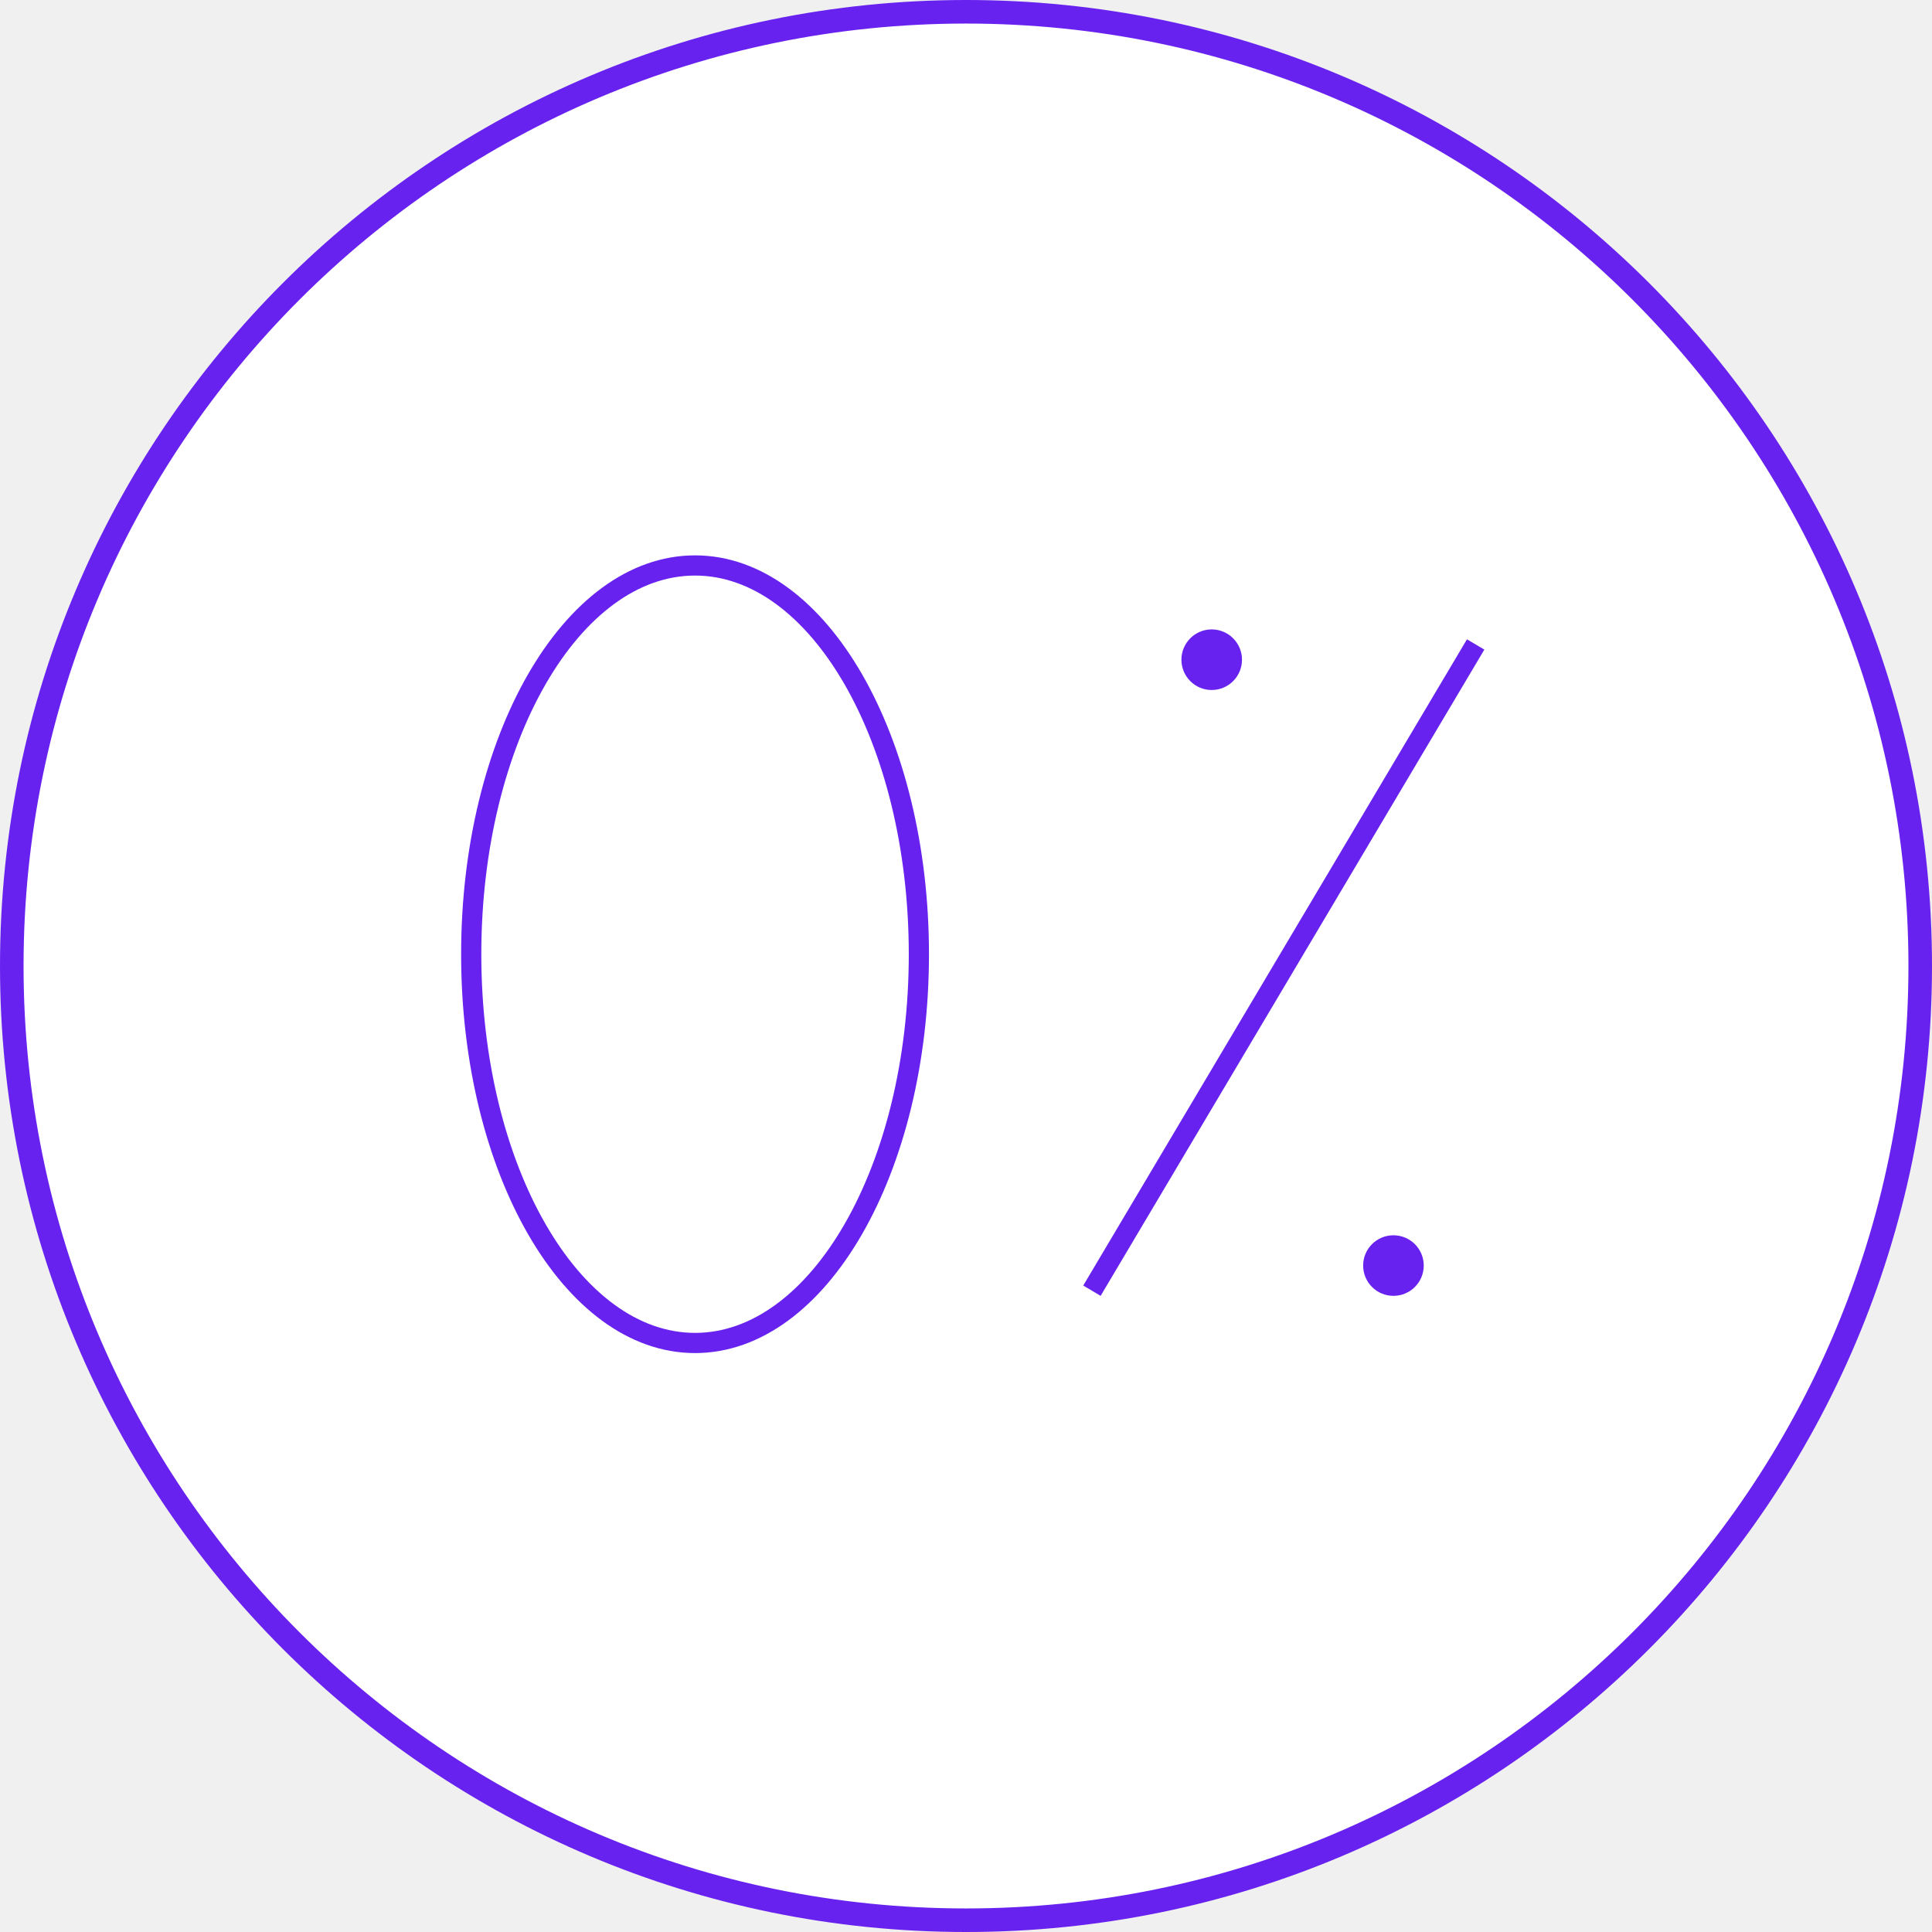
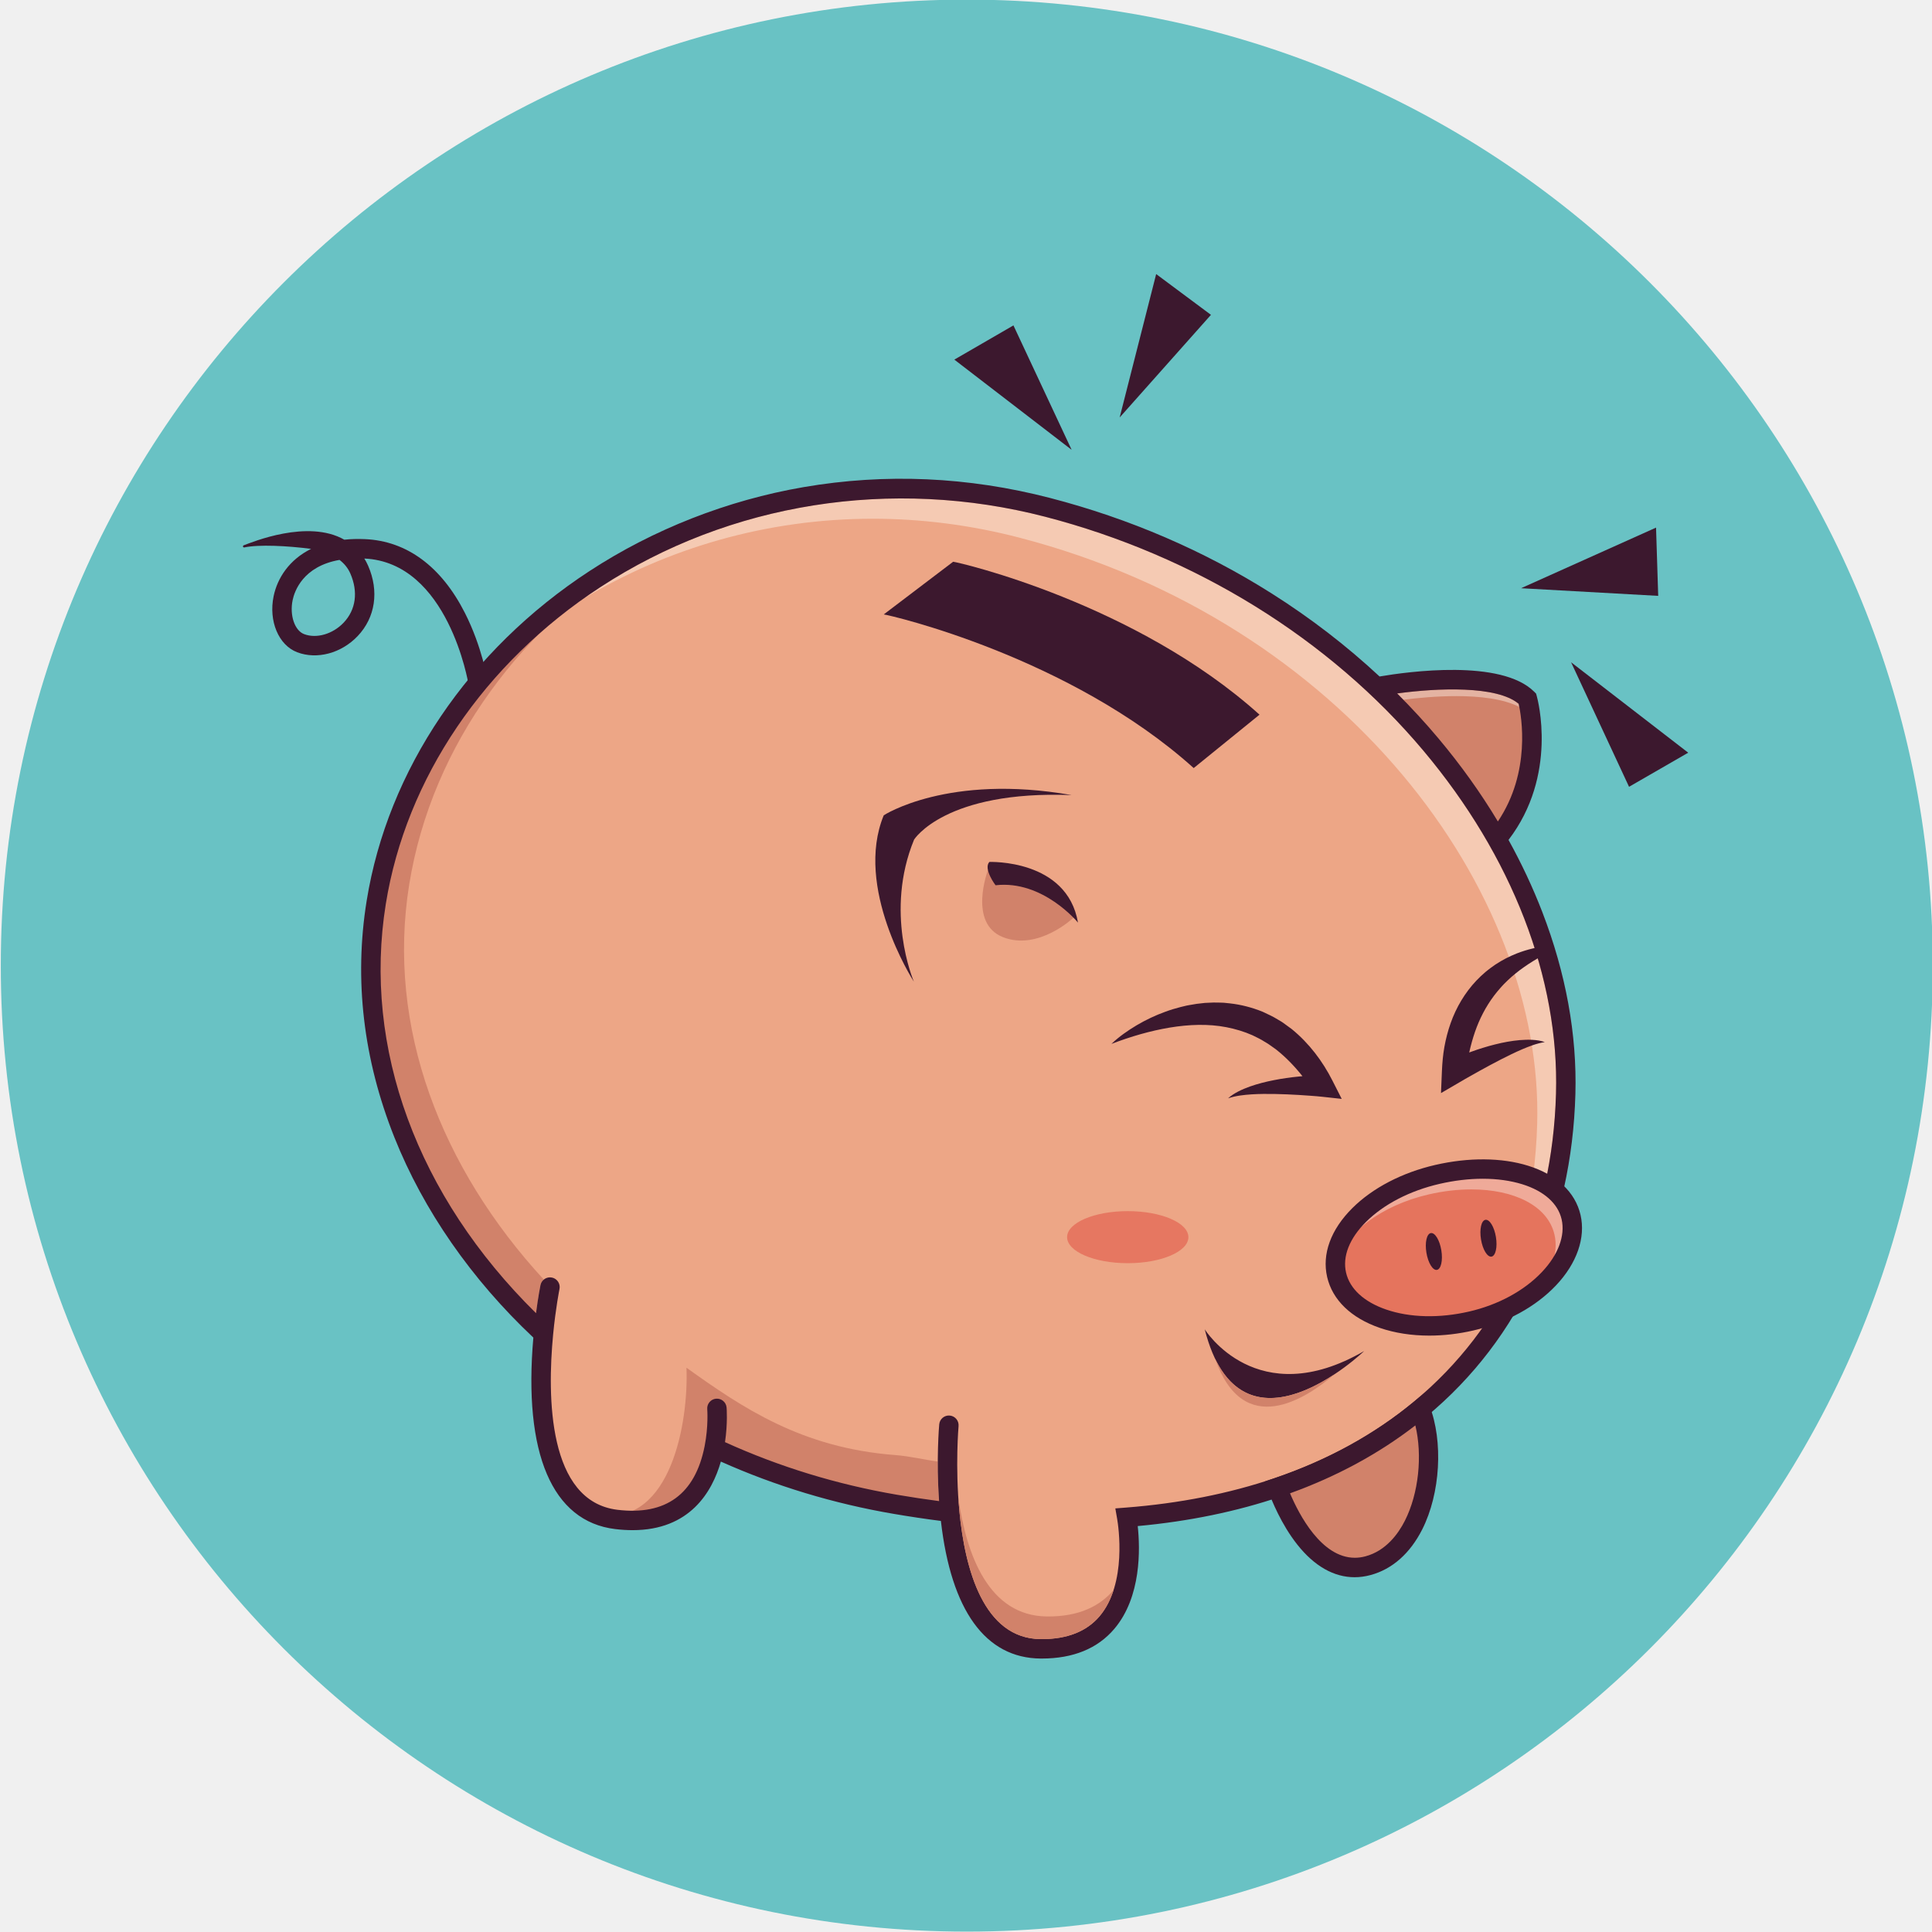
- <svg xmlns="http://www.w3.org/2000/svg" width="82" height="82" viewBox="0 0 82 82" fill="none">
-   <path d="M41 81.5C63.367 81.5 81.5 63.367 81.5 41C81.5 18.633 63.367 0.5 41 0.5C18.633 0.5 0.5 18.633 0.5 41C0.5 63.367 18.633 81.5 41 81.5Z" fill="white" stroke="#6822EF" />
-   <g clip-path="url(#clip0)">
-     <path d="M46.345 54.781L62.631 27.353" stroke="#6822EF" stroke-width="0.857" />
-     <path d="M51.428 29.286C52.138 29.286 52.714 28.71 52.714 28C52.714 27.29 52.138 26.714 51.428 26.714C50.718 26.714 50.143 27.29 50.143 28C50.143 28.71 50.718 29.286 51.428 29.286Z" fill="#6822EF" />
-     <path d="M59.142 55C59.852 55 60.428 54.425 60.428 53.714C60.428 53.004 59.852 52.429 59.142 52.429C58.432 52.429 57.856 53.004 57.856 53.714C57.856 54.425 58.432 55 59.142 55Z" fill="#6822EF" />
+ <svg xmlns="http://www.w3.org/2000/svg" width="1200px" height="1200px" viewBox="0 0 1200 1200" version="1.1">
+   <g id="0fee" stroke="none" stroke-width="1" fill="none" fill-rule="evenodd">
+     <g id="vecteezy_piggy-bank-mascot-with-crypto-design-illustration_" transform="translate(0.494, -0.241)">
+       <path d="M1200,599.998 C1200,931.37 931.365,1199.996 599.998,1199.996 C268.629,1199.996 0,931.37 0,599.998 C0,268.629 268.629,0 599.998,0 C931.365,0 1200,268.629 1200,599.998" id="Fill-3" fill="#69C2C4" />
+       <g id="编组" transform="translate(150.4205, 170.4727)">
+         <path d="M821.562,509.204 C819.344,587.447 789.145,656.848 731.302,704.892 C706.674,725.349 677.053,741.948 642.433,753.675 C614.501,763.16 583.321,769.494 548.91,772.163 C549.955,778.191 562.084,854.465 495.415,853.889 C455.617,853.532 442.732,807.924 438.983,769.052 C427.933,767.718 416.65,766.078 405.136,764.109 C365.125,757.268 327.356,745.267 292.678,729.062 C288.389,750.91 274.614,778.658 231.899,773.513 C183.427,767.661 182.77,698.614 186.634,658.183 C109.028,586.274 66.97,488.346 82.773,390.238 C110.129,220.402 299.787,93.029 499.8,144.902 C701.361,197.199 825.678,363.848 821.562,509.204" id="Fill-4" fill="#EDA686" />
+         <path d="M774.515,647.645 C774.668,647.347 774.821,647.05 774.965,646.752 C775.022,646.728 775.078,646.712 775.134,646.688 C774.925,647.01 774.716,647.331 774.515,647.645 M808.79,565.013 C806.443,563.606 803.886,562.352 801.145,561.259 C802.632,550.368 803.533,539.267 803.854,527.973 C807.97,382.623 683.645,215.97 482.093,163.674 C451.357,155.703 420.846,151.963 391.152,151.963 C325.346,151.963 263.46,170.31 211.473,201.601 C214.882,199.184 218.347,196.826 221.87,194.524 C277.467,158.203 342.8,139.363 409.304,139.363 C438.986,139.363 468.892,143.113 498.286,150.737 C591.335,174.879 674.754,226.481 733.191,296.034 C788.325,361.654 817.567,437.301 815.542,509.036 C814.987,528.52 812.72,547.217 808.79,565.013" id="Fill-5" fill="#F5CAB3" />
+         <path d="M462.715,370.206 C462.715,370.206 450.163,403.311 472.133,411.885 C494.104,420.458 515.845,399.775 515.845,399.775 C515.845,399.775 500.454,370.86 462.715,370.206" id="Fill-6" fill="#D1826A" />
+         <path d="M59.958,177.535 C37.169,181.524 31.964,197.11 30.843,202.525 C28.895,211.925 32.089,221.392 37.96,223.629 C45.642,226.558 55.731,223.649 62.49,216.556 C70.143,208.523 71.669,197.37 66.676,185.957 C65.172,182.519 62.854,179.749 59.958,177.535 Z M140.072,254.776 C139.952,254.023 127.474,179.035 75.38,176.685 C76.248,178.069 77.032,179.546 77.722,181.124 C84.654,196.968 82.223,213.323 71.219,224.872 C61.047,235.549 45.957,239.578 33.668,234.896 C22.125,230.5 15.835,215.531 19.036,200.079 C21.353,188.895 28.639,177.458 42.311,170.68 C27.526,168.765 9.846,167.858 0.831,169.785 C0.464,169.863 0.106,169.639 0.019,169.274 C-0.061,168.937 0.119,168.593 0.444,168.473 C5.641,166.561 40.297,152.073 62.94,164.98 C66.947,164.56 71.257,164.432 75.884,164.638 C101.801,165.794 123.232,181.65 137.859,210.49 C148.549,231.572 151.847,252.046 151.982,252.907 L140.072,254.776 L140.072,254.776 Z" id="Fill-7" fill="#3C182E" />
+         <path d="M631.397,273.664 C554.561,204.522 445.002,179.098 441.106,178.676 L398.001,211.399 C401.896,211.821 513.674,237.686 590.515,306.829 L631.397,273.664" id="Fill-8" fill="#3C182E" />
+         <polyline id="Fill-9" fill="#3C182E" points="441.843 53.134 478.549 31.883 514.7 109.161 441.843 53.134" />
+         <polyline id="Fill-10" fill="#3C182E" points="567.205 -6.39488462e-14 601.23 25.322 544.529 89.067 567.205 -6.39488462e-14" />
+         <polyline id="Fill-11" fill="#3C182E" points="877.684 157.478 879.027 199.872 793.839 195.12 877.684 157.478" />
+         <polyline id="Fill-12" fill="#3C182E" points="897.667 297.278 860.917 318.459 824.914 241.111 897.667 297.278" />
+         <path d="M651.412,468.954 C650.013,467.899 648.582,466.882 647.168,465.85 C646.452,465.351 645.777,464.791 645.013,464.345 C644.266,463.883 643.502,463.448 642.739,462.999 C639.757,461.123 636.525,459.683 633.342,458.185 C626.799,455.538 619.927,453.747 612.998,452.982 L610.401,452.716 L609.107,452.587 L607.813,452.542 C606.077,452.507 604.349,452.428 602.629,452.469 L597.484,452.696 C595.788,452.858 594.092,453.079 592.404,453.274 C590.724,453.509 589.06,453.835 587.396,454.115 C586.56,454.24 585.741,454.444 584.921,454.643 L582.469,455.233 C579.214,456.055 576.014,457.024 572.904,458.177 C566.65,460.431 560.694,463.275 555.067,466.595 C549.465,469.948 544.095,473.677 539.409,478.161 C551.426,473.552 563.483,470.064 575.524,468.035 C587.541,466.044 599.566,465.601 610.827,467.787 C616.446,468.889 621.888,470.504 627.032,472.798 C629.556,474.058 632.128,475.209 634.5,476.771 C635.103,477.132 635.697,477.507 636.316,477.855 C636.935,478.196 637.482,478.658 638.069,479.052 L641.549,481.513 C647.61,486.288 653.092,491.947 658.067,498.208 C657.264,498.281 656.46,498.353 655.648,498.433 C653.1,498.667 650.56,499.004 648.02,499.366 C645.48,499.72 642.94,500.146 640.416,500.652 C635.368,501.625 630.344,502.903 625.449,504.615 C623.005,505.499 620.594,506.48 618.279,507.661 C615.972,508.851 613.737,510.233 611.856,511.97 C616.671,510.314 621.566,509.839 626.462,509.494 C631.365,509.18 636.276,509.188 641.187,509.269 C643.639,509.309 646.099,509.413 648.55,509.494 C651.002,509.598 653.453,509.743 655.905,509.872 C658.357,510.008 660.808,510.217 663.244,510.37 C665.663,510.547 668.171,510.748 670.47,511.005 L682.447,512.307 L676.635,500.861 C670.615,488.981 662.255,477.801 651.412,468.954" id="Fill-13" fill="#3C182E" />
+         <path d="M793.051,475.799 C787.842,476.25 782.714,477.22 777.706,478.478 C775.19,479.099 772.707,479.791 770.255,480.565 L766.574,481.73 L762.94,483.016 C762.506,483.169 762.08,483.33 761.654,483.491 C761.686,483.338 761.711,483.185 761.743,483.032 C762.715,478.787 763.857,474.629 765.255,470.591 C768.061,462.522 771.951,455.003 777.031,448.244 C778.301,446.555 779.652,444.917 781.074,443.326 C781.758,442.509 782.521,441.759 783.245,440.964 C783.992,440.192 784.78,439.46 785.544,438.698 L787.939,436.499 C788.775,435.804 789.587,435.071 790.447,434.395 C792.159,433.023 793.903,431.651 795.752,430.403 C799.393,427.816 803.284,425.47 807.351,423.25 C808.886,422.417 810.446,421.613 812.029,420.824 C813.91,419.885 813.098,417.04 811.008,417.238 C804.345,417.869 797.697,419.446 791.275,421.935 C788.952,422.851 786.661,423.891 784.41,425.043 C783.285,425.622 782.2,426.27 781.082,426.888 C779.997,427.547 778.912,428.21 777.843,428.911 C776.806,429.652 775.737,430.372 774.716,431.143 C773.711,431.938 772.666,432.698 771.686,433.536 C769.733,435.209 767.836,436.973 766.059,438.862 C758.929,446.392 753.528,455.574 750.12,465.227 C748.399,470.057 747.137,474.998 746.229,479.962 C745.345,484.929 744.911,489.921 744.694,494.881 L744.115,508.706 L755.602,502.002 L758.68,500.202 L761.855,498.393 L768.254,494.8 L774.7,491.288 C776.87,490.154 779.025,488.989 781.203,487.871 C785.568,485.645 789.956,483.475 794.458,481.537 C798.975,479.642 803.533,477.823 808.597,477.022 C806.161,476.164 803.517,475.773 800.912,475.637 C798.284,475.495 795.655,475.577 793.051,475.799" id="Fill-14" fill="#3C182E" />
+         <path d="M463.577,365.143 C463.577,365.143 511.875,363.211 518.637,402.815 C518.637,402.815 496.903,376.225 467.441,379.619 C467.441,379.619 459.713,369.49 463.577,365.143" id="Fill-15" fill="#3C182E" />
+         <path d="M103.265,379.087 C88.973,467.787 123.029,555.239 186.844,624.543 C185.776,625.379 184.956,627.107 184.779,627.975 C184.691,628.426 182.698,638.312 181.106,652.942 C107.043,581.563 67.351,485.982 82.776,390.235 C97.968,295.917 163.213,214.692 252.5,170 C173.807,216.332 117.276,292.147 103.265,379.087" id="Fill-16" fill="#D1826A" />
+         <path d="M597.364,655.417 C597.364,655.417 629.725,707.577 696.377,668.938 C696.377,668.938 619.581,742.84 597.364,655.417" id="Fill-17" fill="#3C182E" />
+         <path d="M778.792,350.885 C759.725,317.308 734.574,285.237 704.029,256.414 C709.881,255.331 777.457,243.392 797.786,263.715 C797.786,263.715 811.322,311.917 778.792,350.885" id="Fill-18" fill="#D1826A" />
+         <path d="M587.22,598.194 C587.22,607.125 570.356,614.359 549.545,614.359 C528.742,614.359 511.875,607.125 511.875,598.194 C511.875,589.264 528.742,582.022 549.545,582.022 C570.356,582.022 587.22,589.264 587.22,598.194" id="Fill-19" fill="#E67761" />
+         <path d="M432.859,768.28 C423.768,767.099 414.524,765.716 405.136,764.101 C365.122,757.268 327.359,745.267 292.675,729.062 C288.391,750.91 274.613,778.649 231.899,773.513 C227.454,772.975 223.411,771.906 219.737,770.37 C220.782,770.603 221.851,770.78 222.952,770.917 C265.667,776.053 276.808,713.581 275.468,679.283 C310.216,704.144 347.007,729.119 405.136,733.532 C414.186,734.223 422.892,736.401 431.557,737.543 C431.533,746.328 431.822,756.971 432.859,768.28" id="Fill-20" fill="#D1826A" />
+         <path d="M792.762,268.856 C782.69,263.738 768.028,262.134 753.608,262.134 C741.551,262.134 729.655,263.256 720.74,264.384 C719.462,263.075 718.168,261.773 716.874,260.477 C727.219,259.072 739.55,257.98 751.414,257.98 C768.342,257.98 784.346,260.204 792.36,266.917 C792.472,267.441 792.617,268.091 792.762,268.856" id="Fill-21" fill="#E4B3A2" />
+         <path d="M815.542,509.036 C813.291,588.131 782.835,654.252 727.452,700.254 C702.823,720.711 673.565,736.763 640.496,747.968 C612.507,757.469 581.537,763.586 548.444,766.15 L541.837,766.665 L542.97,773.192 C543.669,777.235 549.312,813.31 532.006,833.694 C524.017,843.091 511.96,847.857 496.158,847.857 C495.929,847.857 495.698,847.857 495.467,847.857 C460.039,847.544 448.46,804.516 444.985,768.473 L444.983,768.457 C442.294,740.509 444.445,715.784 444.466,715.534 C444.763,712.223 442.316,709.289 439,708.991 C435.673,708.694 432.755,711.138 432.458,714.457 C432.371,715.414 430.546,736.337 432.361,762.131 C423.689,760.99 414.906,759.663 406.151,758.168 C369.004,751.81 333.119,740.822 299.401,725.51 C301.149,713.661 300.422,704.458 300.386,704.024 C300.109,700.712 297.202,698.252 293.886,698.518 C290.571,698.791 288.101,701.701 288.37,705.021 C288.377,705.125 289.181,715.591 286.762,727.897 L286.761,727.905 C280.889,757.815 262.669,771.15 232.621,767.533 C189.286,762.3 188.968,697.127 192.634,658.753 L192.641,658.681 C194.211,642.235 196.575,630.499 196.599,630.379 C197.261,627.123 195.154,623.94 191.892,623.273 C188.635,622.614 185.447,624.712 184.784,627.975 C184.708,628.353 183.364,635.009 182.008,645.41 C108.249,572.697 74.313,480.664 88.724,391.197 C101.273,313.288 149.803,241.603 221.87,194.524 C302.281,141.993 403.032,126.033 498.286,150.737 C591.335,174.879 674.754,226.481 733.191,296.034 C788.325,361.654 817.567,437.301 815.542,509.036 M792.36,266.917 C794.08,274.62 800.165,309.22 779.443,339.986 C768.728,322.154 756.373,304.877 742.427,288.278 C734.349,278.662 725.812,269.398 716.874,260.477 C741.993,257.068 778.735,255.5 792.36,266.917 M806.997,396.145 C801.129,380.944 794.12,366.028 786.05,351.452 C816.884,311.198 804.16,264.123 803.589,262.085 L803.163,260.568 L802.046,259.453 C781.516,238.928 723.666,246.921 705.958,249.947 C685.534,230.923 663.115,213.654 638.913,198.35 C596.93,171.81 550.638,151.864 501.314,139.066 C450.425,125.869 398.901,123.604 348.177,132.336 C300.958,140.464 255.002,158.478 215.276,184.43 C140.374,233.361 89.909,308.026 76.821,389.279 C68.923,438.304 74.728,487.759 94.075,536.269 C112.099,581.459 141.903,624.382 180.361,660.57 C174.068,732.575 192.064,774.775 231.179,779.502 C234.986,779.96 238.579,780.177 241.979,780.177 C277.556,780.177 291.427,756.44 296.825,737.583 C330.781,752.767 366.839,763.674 404.119,770.049 C413.934,771.729 423.791,773.208 433.489,774.446 C439.852,830.093 461.19,859.617 495.362,859.915 C495.633,859.915 495.9,859.915 496.17,859.915 C515.665,859.915 530.811,853.717 541.193,841.499 C558.073,821.613 557.27,791.671 555.75,777.637 C587.453,774.727 617.242,768.594 644.37,759.382 C678.838,747.711 709.383,730.935 735.153,709.53 C764.291,685.327 787.047,655.498 802.777,620.87 C818.098,587.158 826.449,549.644 827.591,509.381 C828.636,472.391 821.707,434.294 806.997,396.145" id="Fill-22" fill="#3C182E" />
+         <path d="M698.788,802.241 C665.446,811.228 646.38,764.535 642.433,753.675 C677.053,741.948 706.674,725.349 731.302,704.892 C743.593,736.425 733.955,792.78 698.788,802.241" id="Fill-23" fill="#D1826A" />
+         <path d="M650.343,757.292 C655.945,770.523 669.859,797.322 690.589,797.322 C692.728,797.322 694.938,797.041 697.221,796.422 C709.929,792.997 717.549,782.492 721.705,774.277 C730.282,757.3 732.669,733.733 728.184,715.116 C705.484,732.672 679.36,746.827 650.343,757.292 Z M690.429,809.411 C677.608,809.411 665.462,802.539 654.86,789.139 C644.917,776.592 638.896,761.593 636.766,755.733 L634.668,749.937 L640.504,747.968 C673.565,736.763 702.823,720.711 727.452,700.254 L733.883,694.909 L736.921,702.706 C745.618,725.019 743.737,757.405 732.46,779.711 C724.912,794.637 713.812,804.444 700.356,808.061 C697.012,808.961 693.7,809.411 690.429,809.411 L690.429,809.411 Z" id="Fill-24" fill="#3C182E" />
+         <path d="M824.914,585.759 C830.71,610.911 803.251,640.973 762.868,650.273 C722.493,659.573 685.059,646.728 679.272,621.585 C673.476,596.434 701.513,568.51 741.897,559.209 C782.272,549.909 819.127,560.616 824.914,585.759" id="Fill-25" fill="#E5745D" />
+         <path d="M825.638,590.791 C825.533,589.103 825.3,587.423 824.914,585.759 C824.649,584.602 824.319,583.476 823.925,582.383 C824.319,583.476 824.649,584.602 824.914,585.759 C825.3,587.423 825.533,589.103 825.638,590.791" id="Fill-26" fill="#9DD4D3" />
+         <path d="M802.11,632.139 C812.359,621.111 817.294,608.314 814.601,596.635 C810.47,578.662 789.458,568.526 762.956,568.526 C754.557,568.526 745.61,569.538 736.471,571.644 C707.116,578.404 684.698,595.614 678.524,614.005 C679.183,591.056 705.532,567.585 741.897,559.209 C751.607,556.975 761.116,555.898 770.03,555.898 C796.499,555.898 817.792,565.399 823.925,582.383 C824.319,583.476 824.649,584.602 824.914,585.759 C825.3,587.423 825.533,589.103 825.638,590.791 C825.638,590.807 825.638,590.823 825.638,590.839 C825.638,590.847 825.638,590.863 825.638,590.872 C825.638,590.888 825.638,590.912 825.646,590.928 C825.646,590.936 825.646,590.944 825.646,590.952 C826.393,605.163 817.407,620.339 802.11,632.139" id="Fill-27" fill="#EFAA99" />
+         <path d="M770.07,561.91 C761.51,561.91 752.443,562.971 743.247,565.085 C724.8,569.337 708.563,577.729 697.526,588.725 C687.222,598.982 682.825,610.171 685.148,620.227 C687.463,630.29 696.313,638.425 710.058,643.143 C724.792,648.207 743.07,648.649 761.518,644.405 C779.7,640.217 795.792,631.48 806.828,619.817 C816.924,609.15 821.369,597.23 819.038,587.118 C816.772,577.263 808.09,569.522 794.586,565.326 C787.264,563.052 778.944,561.91 770.07,561.91 Z M736.825,659.34 C725.869,659.34 715.427,657.74 706.143,654.549 C688.315,648.432 676.684,637.203 673.396,622.935 C670.108,608.668 675.655,593.492 689.014,580.181 C701.634,567.617 719.929,558.084 740.546,553.334 C761.317,548.551 781.782,548.72 798.163,553.808 C815.936,559.33 827.518,570.198 830.79,584.409 C834.045,598.532 828.499,614.455 815.59,628.104 C802.93,641.479 784.691,651.439 764.226,656.149 C754.983,658.279 745.731,659.34 736.825,659.34 L736.825,659.34 Z" id="Fill-28" fill="#3C182E" />
+         <path d="M514.703,323.608 C436.05,320.585 416.855,351.235 416.855,351.235 C398.392,396.007 416.22,438.343 416.711,439.501 C415.802,438.078 379.51,380.991 397.998,336.164 C397.998,336.164 437.835,310.08 514.703,323.608" id="Fill-29" fill="#3C182E" />
+         <path d="M540.767,817.313 C538.878,823.229 536.073,828.888 531.998,833.686 C524.019,843.091 511.962,847.857 496.159,847.857 C495.926,847.857 495.701,847.857 495.468,847.849 C460.036,847.544 448.461,804.516 444.981,768.473 L444.981,768.457 C444.707,765.563 444.474,762.71 444.297,759.913 C449.378,795.907 463.332,833.469 499.439,833.783 C519.582,833.96 532.536,827.119 540.767,817.313" id="Fill-30" fill="#D1826A" />
+         <path d="M744.316,606.321 C745.361,612.631 744.131,618.089 741.567,618.515 C739.011,618.933 736.093,614.158 735.056,607.848 C734.011,601.538 735.249,596.08 737.805,595.662 C740.361,595.236 743.279,600.011 744.316,606.321" id="Fill-31" fill="#3C182E" />
+         <path d="M778.229,598.082 C779.266,604.392 778.036,609.849 775.48,610.275 C772.924,610.693 770.006,605.919 768.969,599.609 C767.924,593.299 769.154,587.841 771.718,587.423 C774.274,586.997 777.192,591.772 778.229,598.082" id="Fill-32" fill="#3C182E" />
+         <path d="M678.138,683.229 C660.205,698.646 621.43,723.974 603.891,673.857 C622.314,711.797 656.878,697.344 678.138,683.229" id="Fill-33" fill="#D1826A" />
+       </g>
+     </g>
  </g>
-   <path d="M29.5 57C34.747 57 39 49.613 39 40.5C39 31.387 34.747 24 29.5 24C24.253 24 20 31.387 20 40.5C20 49.613 24.253 57 29.5 57Z" stroke="#6822EF" stroke-width="0.857" />
-   <defs>
-     <clipPath id="clip0">
-       <rect width="18" height="29" fill="white" transform="translate(45 26)" />
-     </clipPath>
-   </defs>
</svg>
